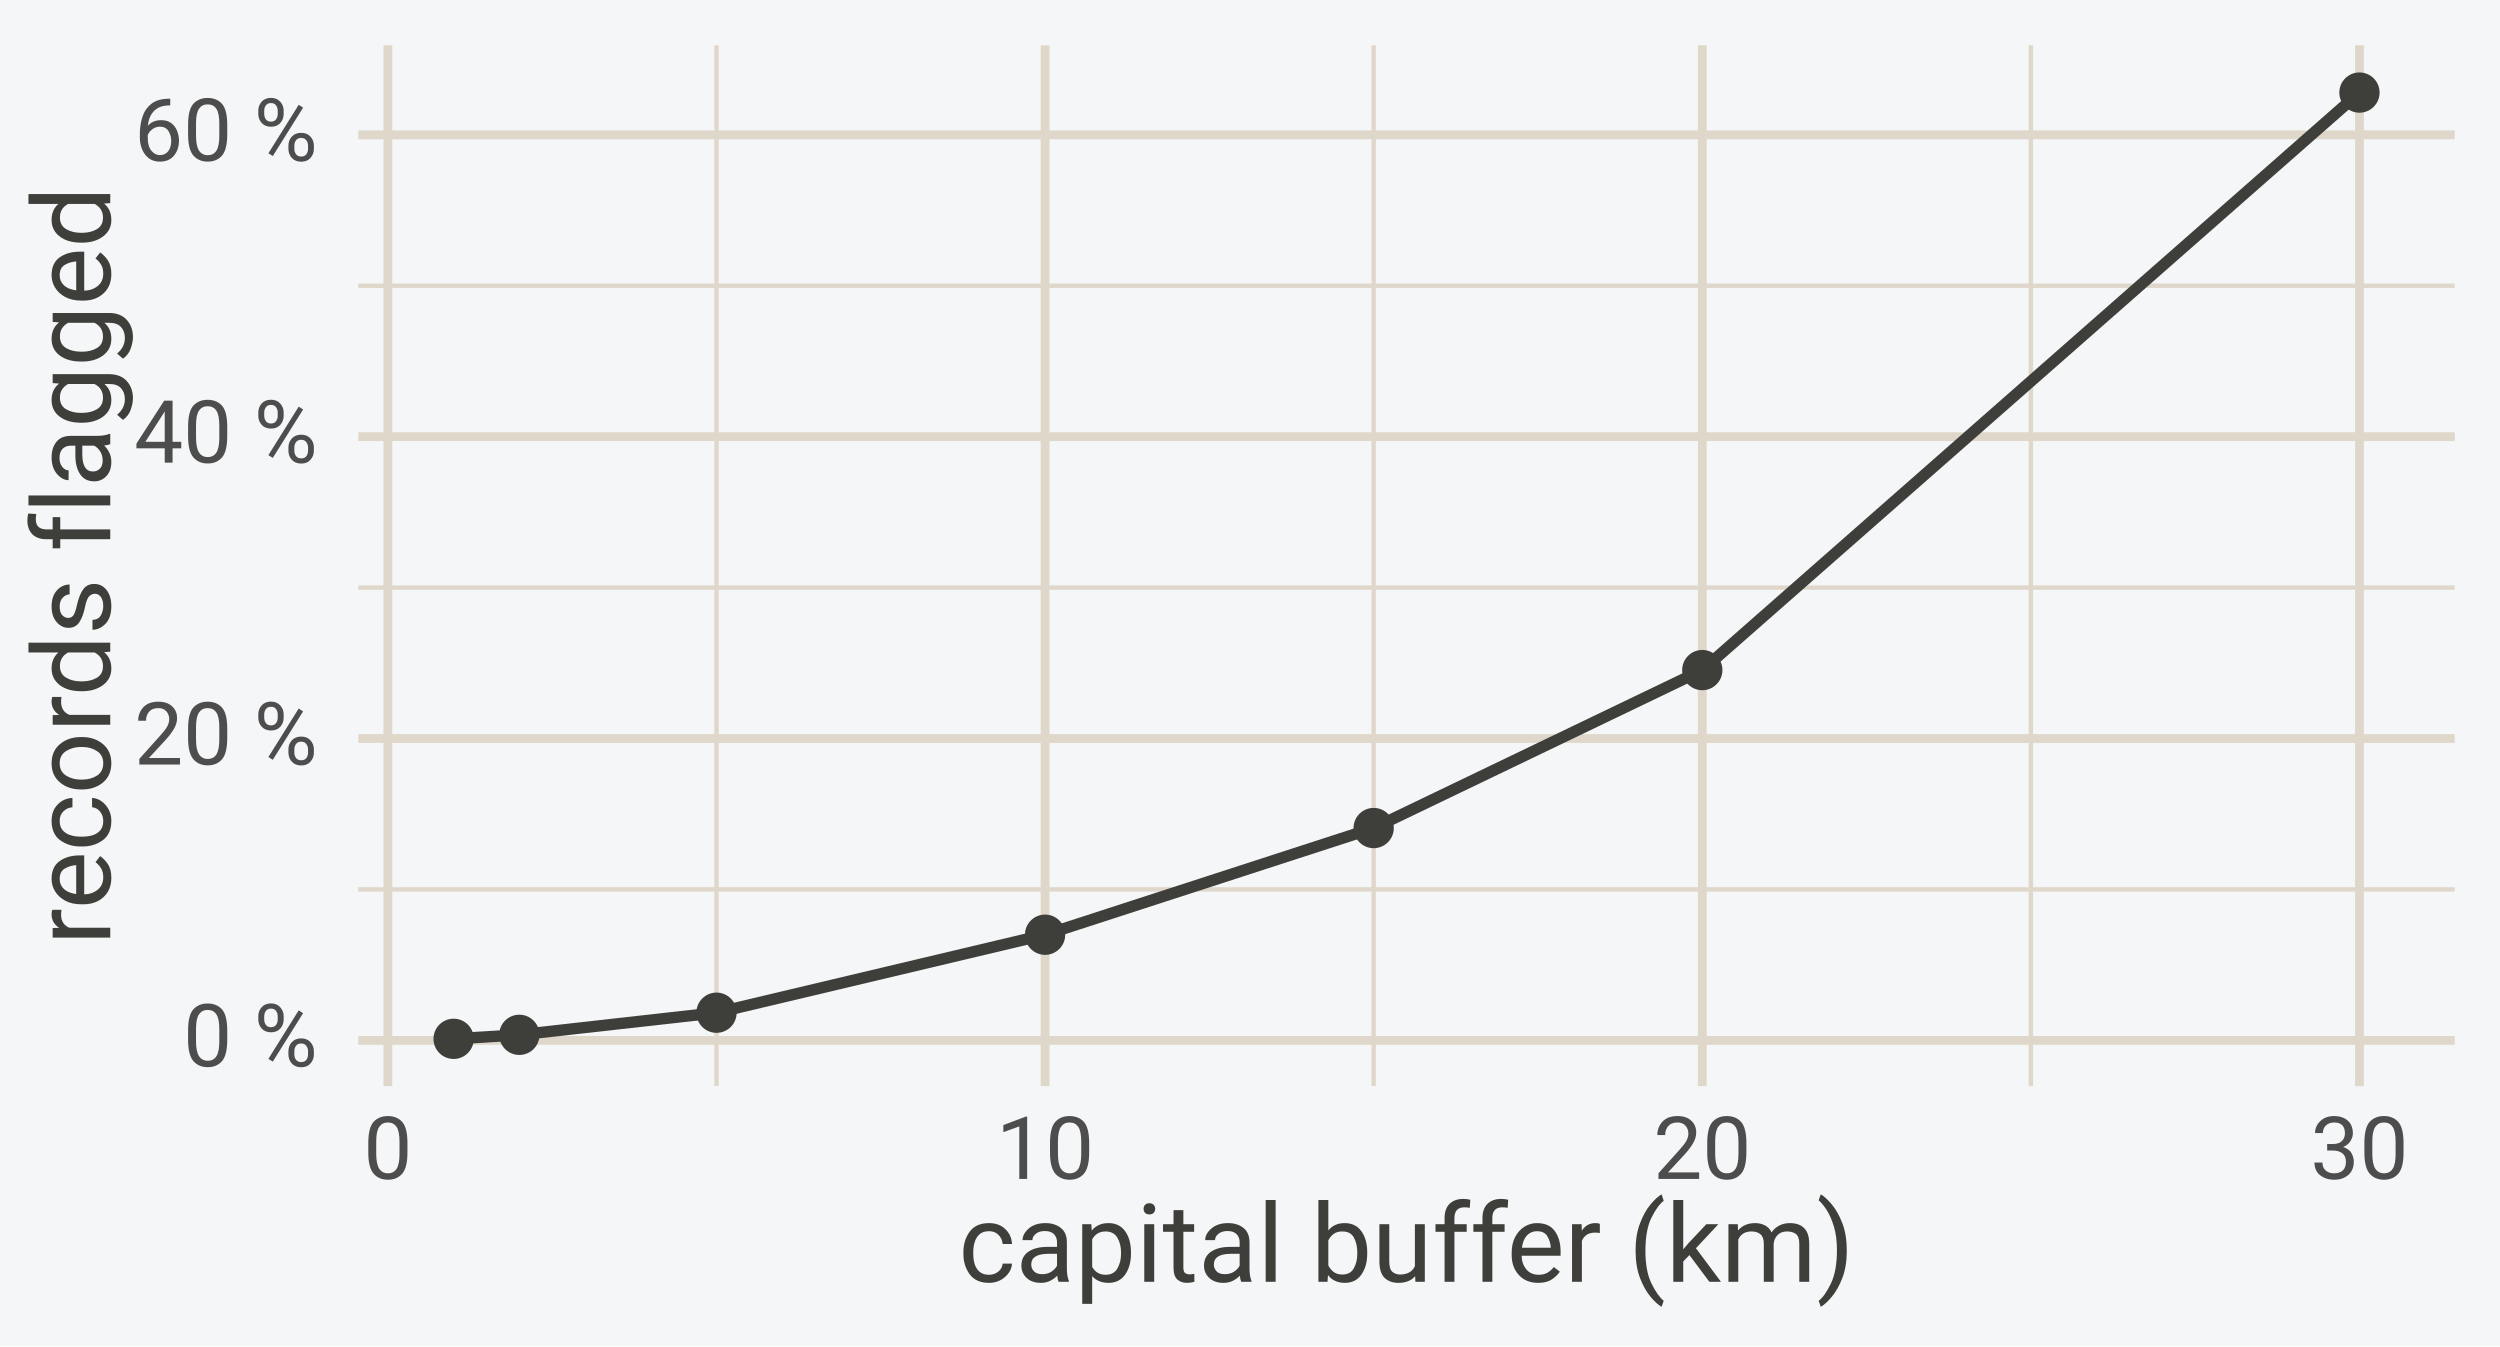
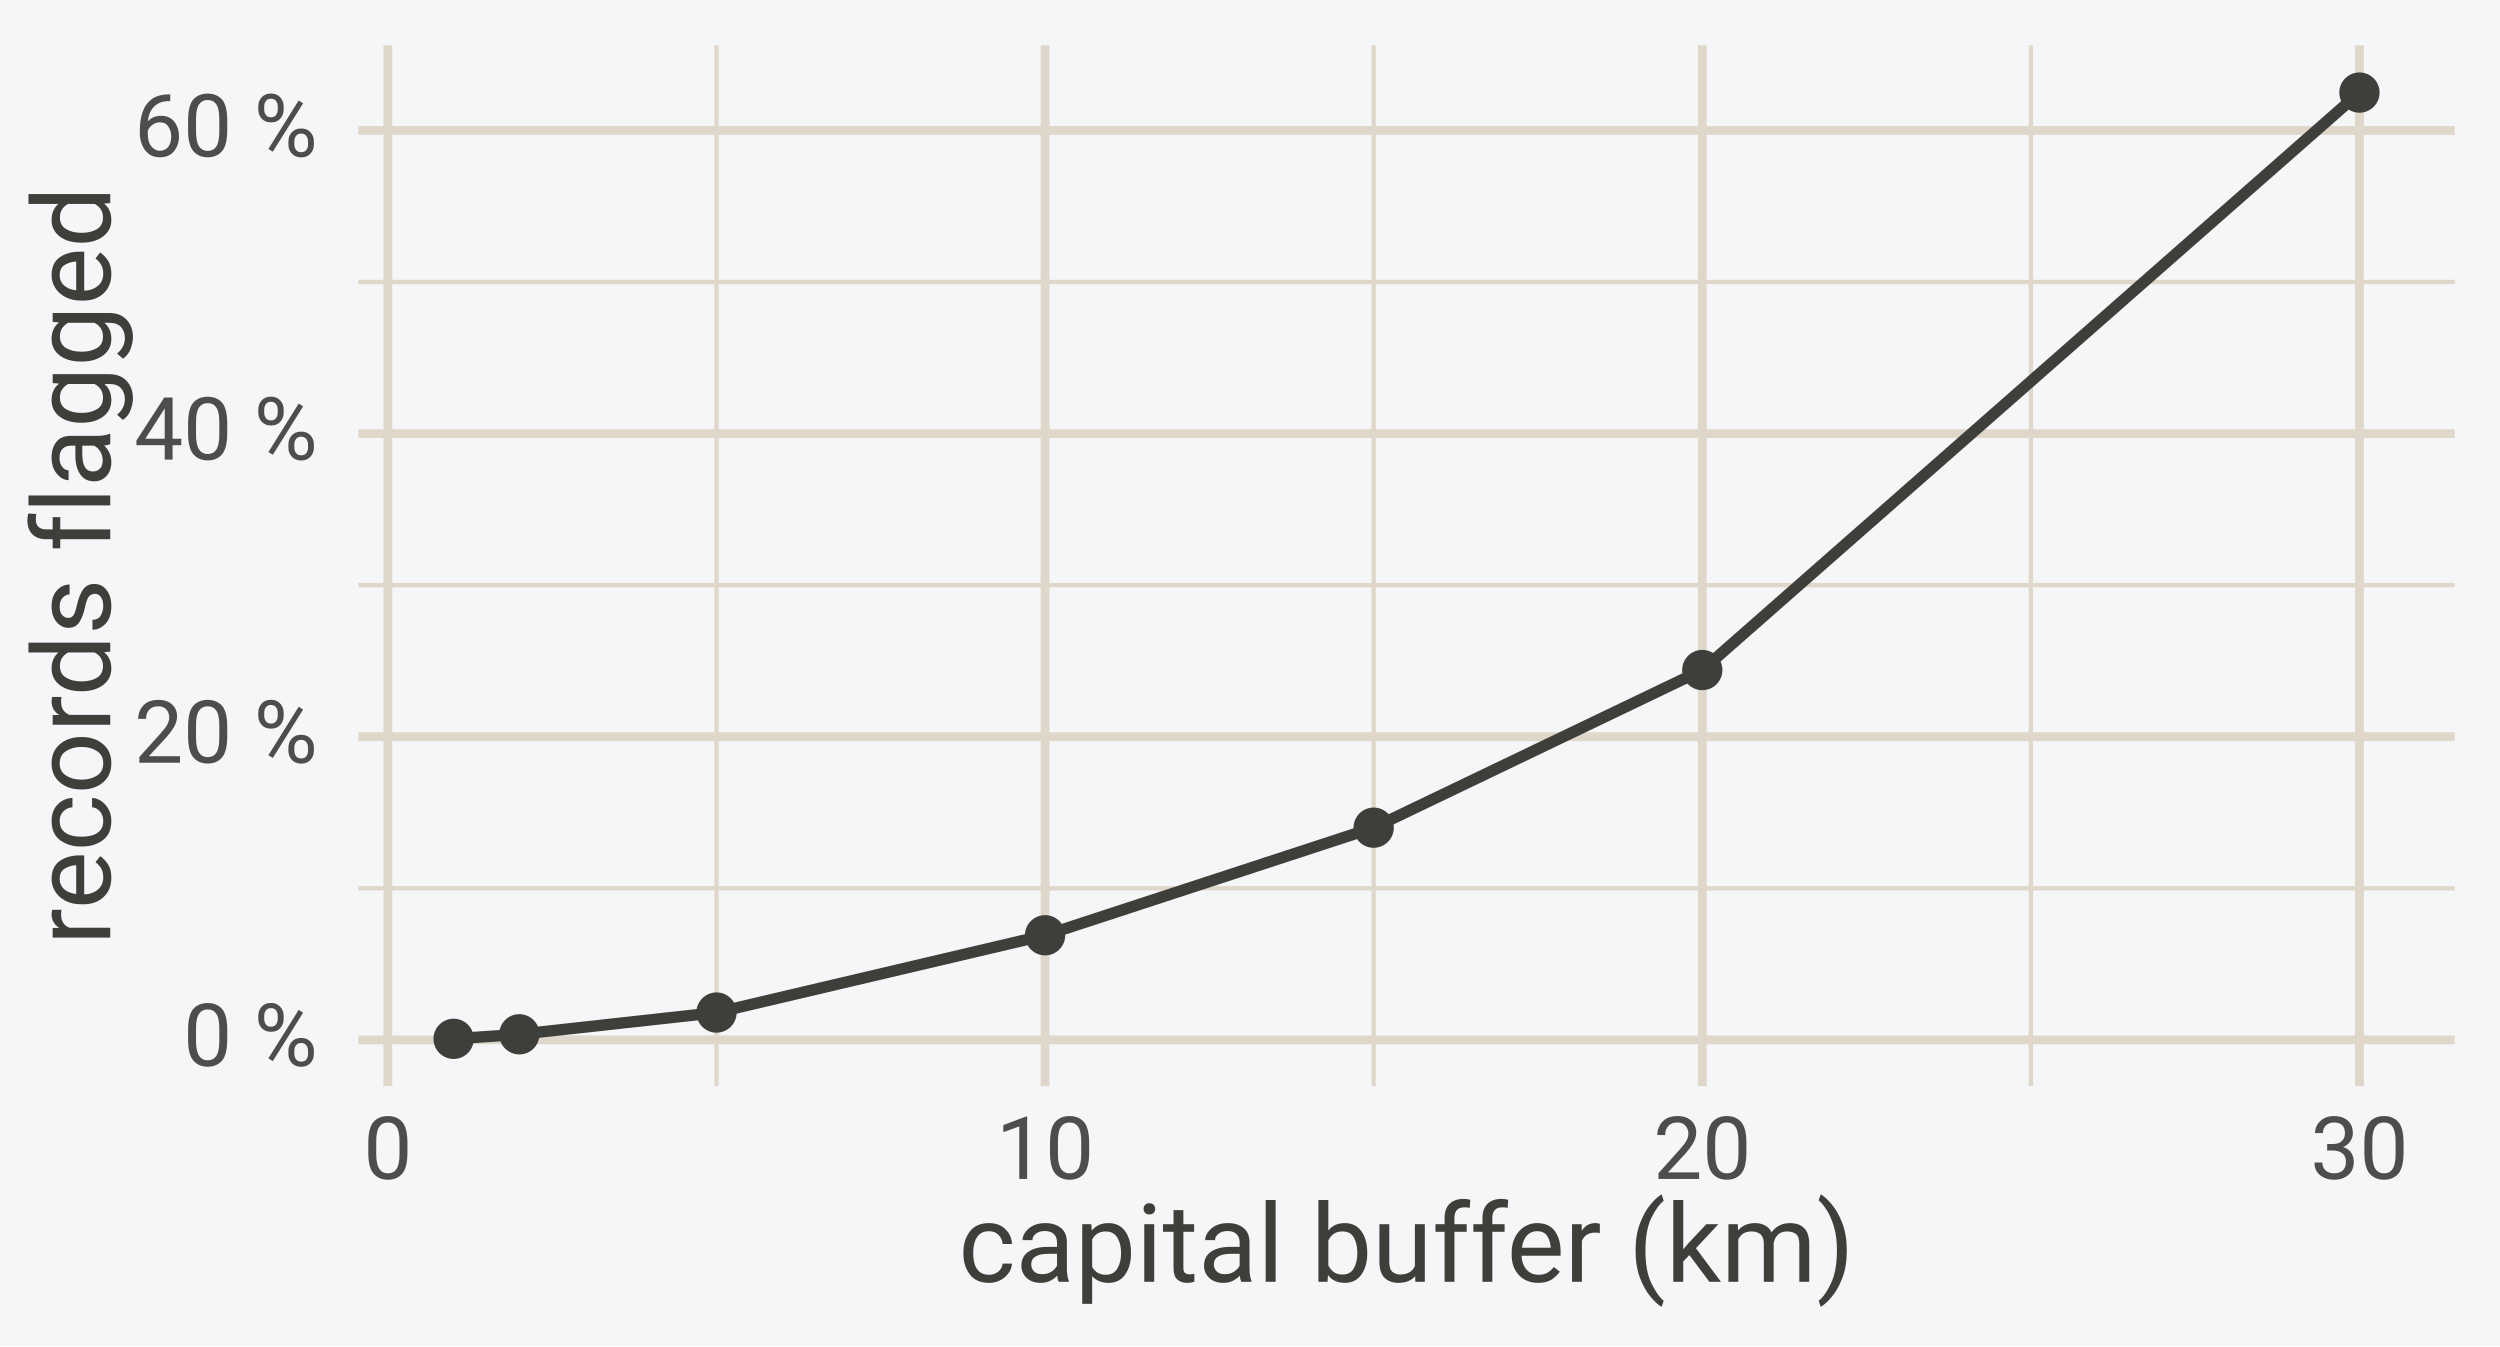
<svg xmlns="http://www.w3.org/2000/svg" width="468.00pt" height="252.00pt" viewBox="0 0 468.00 252.00">
  <g class="svglite">
    <defs>
      <style type="text/css">
    /* theme-aware-processed */
    .svglite line, .svglite polyline, .svglite polygon, .svglite path, .svglite circle {
      fill: none;
      stroke: #3E3F3A;
      stroke-linecap: round;
      stroke-linejoin: round;
      stroke-miterlimit: 10.00;
    }
    .svglite &gt; g &gt; rect {
      fill: none;
      stroke: #3E3F3A;
      stroke-linecap: round;
      stroke-linejoin: round;
      stroke-miterlimit: 10.00;
    }
    .svglite text {
      white-space: pre;
      fill: #3E3F3A;
    }
    .svglite g.glyphgroup path {
      fill: inherit;
      stroke: none;
    }
  </style>
    </defs>
    <rect class="svg-bg" width="100%" height="100%" style="stroke: none; fill: #F5F6F8;" />
    <defs>
      <clipPath id="cpMC4wMHw0NjguMDB8MC4wMHwyNTIuMDA=">
        <rect x="0.00" y="0.00" width="468.00" height="252.00" />
      </clipPath>
    </defs>
    <g clip-path="url(#cpMC4wMHw0NjguMDB8MC4wMHwyNTIuMDA=)">
      <rect x="0.00" y="0.00" width="468.00" height="252.00" style="stroke-width: 1.65; stroke: none;" />
    </g>
    <defs>
      <clipPath id="cpNjcuMDh8NDU5LjUzfDguNDd8MjAzLjMz">
        <rect x="67.08" y="8.47" width="392.45" height="194.86" />
      </clipPath>
    </defs>
    <g clip-path="url(#cpNjcuMDh8NDU5LjUzfDguNDd8MjAzLjMz)">
      <rect x="67.08" y="8.47" width="392.45" height="194.86" style="stroke-width: 1.65; stroke: none;" />
-       <polyline points="67.08,166.50 459.53,166.50 " style="stroke-width: 0.82; stroke: #DFD7CA; stroke-linecap: butt;" />
-       <polyline points="67.08,110.00 459.53,110.00 " style="stroke-width: 0.82; stroke: #DFD7CA; stroke-linecap: butt;" />
-       <polyline points="67.08,53.49 459.53,53.49 " style="stroke-width: 0.82; stroke: #DFD7CA; stroke-linecap: butt;" />
+       <polyline points="67.08,166.29 459.53,166.29 " style="stroke-width: 0.82; stroke: #DFD7CA; stroke-linecap: butt;" />
+       <polyline points="67.08,109.54 459.53,109.54 " style="stroke-width: 0.82; stroke: #DFD7CA; stroke-linecap: butt;" />
+       <polyline points="67.08,52.79 459.53,52.79 " style="stroke-width: 0.82; stroke: #DFD7CA; stroke-linecap: butt;" />
      <polyline points="134.13,203.33 134.13,8.47 " style="stroke-width: 0.82; stroke: #DFD7CA; stroke-linecap: butt;" />
      <polyline points="257.15,203.33 257.15,8.47 " style="stroke-width: 0.82; stroke: #DFD7CA; stroke-linecap: butt;" />
      <polyline points="380.18,203.33 380.18,8.47 " style="stroke-width: 0.82; stroke: #DFD7CA; stroke-linecap: butt;" />
-       <polyline points="67.08,194.76 459.53,194.76 " style="stroke-width: 1.65; stroke: #DFD7CA; stroke-linecap: butt;" />
-       <polyline points="67.08,138.25 459.53,138.25 " style="stroke-width: 1.65; stroke: #DFD7CA; stroke-linecap: butt;" />
-       <polyline points="67.08,81.74 459.53,81.74 " style="stroke-width: 1.65; stroke: #DFD7CA; stroke-linecap: butt;" />
-       <polyline points="67.08,25.24 459.53,25.24 " style="stroke-width: 1.65; stroke: #DFD7CA; stroke-linecap: butt;" />
+       <polyline points="67.08,194.66 459.53,194.66 " style="stroke-width: 1.65; stroke: #DFD7CA; stroke-linecap: butt;" />
+       <polyline points="67.08,137.91 459.53,137.91 " style="stroke-width: 1.65; stroke: #DFD7CA; stroke-linecap: butt;" />
+       <polyline points="67.08,81.17 459.53,81.17 " style="stroke-width: 1.65; stroke: #DFD7CA; stroke-linecap: butt;" />
+       <polyline points="67.08,24.42 459.53,24.42 " style="stroke-width: 1.65; stroke: #DFD7CA; stroke-linecap: butt;" />
      <polyline points="72.61,203.33 72.61,8.47 " style="stroke-width: 1.65; stroke: #DFD7CA; stroke-linecap: butt;" />
      <polyline points="195.64,203.33 195.64,8.47 " style="stroke-width: 1.65; stroke: #DFD7CA; stroke-linecap: butt;" />
      <polyline points="318.67,203.33 318.67,8.47 " style="stroke-width: 1.65; stroke: #DFD7CA; stroke-linecap: butt;" />
      <polyline points="441.69,203.33 441.69,8.47 " style="stroke-width: 1.65; stroke: #DFD7CA; stroke-linecap: butt;" />
-       <polyline points="84.92,194.47 97.22,193.72 134.13,189.58 195.64,174.98 257.15,155.01 318.67,125.44 441.69,17.33 " style="stroke-width: 2.13; stroke-linecap: butt;" />
+       <polyline points="84.92,194.47 97.22,193.62 134.13,189.55 195.64,175.08 257.15,154.94 318.67,125.43 441.69,17.33 " style="stroke-width: 2.13; stroke-linecap: butt;" />
      <circle class="theme-fill-fg" cx="84.92" cy="194.47" r="3.22" style="stroke-width: 1.10; fill: #3E3F3A;" />
-       <circle class="theme-fill-fg" cx="97.22" cy="193.72" r="3.22" style="stroke-width: 1.10; fill: #3E3F3A;" />
-       <circle class="theme-fill-fg" cx="134.13" cy="189.58" r="3.22" style="stroke-width: 1.10; fill: #3E3F3A;" />
-       <circle class="theme-fill-fg" cx="195.64" cy="174.98" r="3.22" style="stroke-width: 1.10; fill: #3E3F3A;" />
-       <circle class="theme-fill-fg" cx="257.15" cy="155.01" r="3.22" style="stroke-width: 1.10; fill: #3E3F3A;" />
-       <circle class="theme-fill-fg" cx="318.67" cy="125.44" r="3.22" style="stroke-width: 1.10; fill: #3E3F3A;" />
+       <circle class="theme-fill-fg" cx="97.22" cy="193.62" r="3.22" style="stroke-width: 1.10; fill: #3E3F3A;" />
+       <circle class="theme-fill-fg" cx="134.13" cy="189.55" r="3.22" style="stroke-width: 1.10; fill: #3E3F3A;" />
+       <circle class="theme-fill-fg" cx="195.64" cy="175.08" r="3.22" style="stroke-width: 1.10; fill: #3E3F3A;" />
+       <circle class="theme-fill-fg" cx="257.15" cy="154.94" r="3.22" style="stroke-width: 1.10; fill: #3E3F3A;" />
+       <circle class="theme-fill-fg" cx="318.67" cy="125.43" r="3.22" style="stroke-width: 1.10; fill: #3E3F3A;" />
      <circle class="theme-fill-fg" cx="441.69" cy="17.33" r="3.22" style="stroke-width: 1.10; fill: #3E3F3A;" />
    </g>
    <g clip-path="url(#cpMC4wMHw0NjguMDB8MC4wMHwyNTIuMDA=)">
-       <text x="59.46" y="199.62" text-anchor="end" style="font-size: 1.36em;fill: #4D4D4D; font-family: &quot;Roboto&quot;, -apple-system, BlinkMacSystemFont, &quot;Segoe UI&quot;, system-ui, sans-serif;">0 %</text>
-       <text x="59.46" y="143.12" text-anchor="end" style="font-size: 1.36em;fill: #4D4D4D; font-family: &quot;Roboto&quot;, -apple-system, BlinkMacSystemFont, &quot;Segoe UI&quot;, system-ui, sans-serif;">20 %</text>
-       <text x="59.46" y="86.61" text-anchor="end" style="font-size: 1.36em;fill: #4D4D4D; font-family: &quot;Roboto&quot;, -apple-system, BlinkMacSystemFont, &quot;Segoe UI&quot;, system-ui, sans-serif;">40 %</text>
-       <text x="59.46" y="30.10" text-anchor="end" style="font-size: 1.36em;fill: #4D4D4D; font-family: &quot;Roboto&quot;, -apple-system, BlinkMacSystemFont, &quot;Segoe UI&quot;, system-ui, sans-serif;">60 %</text>
+       <text x="59.46" y="199.53" text-anchor="end" style="font-size: 1.36em;fill: #4D4D4D; font-family: &quot;Roboto&quot;, -apple-system, BlinkMacSystemFont, &quot;Segoe UI&quot;, system-ui, sans-serif;">0 %</text>
+       <text x="59.46" y="142.78" text-anchor="end" style="font-size: 1.36em;fill: #4D4D4D; font-family: &quot;Roboto&quot;, -apple-system, BlinkMacSystemFont, &quot;Segoe UI&quot;, system-ui, sans-serif;">20 %</text>
+       <text x="59.46" y="86.03" text-anchor="end" style="font-size: 1.36em;fill: #4D4D4D; font-family: &quot;Roboto&quot;, -apple-system, BlinkMacSystemFont, &quot;Segoe UI&quot;, system-ui, sans-serif;">40 %</text>
+       <text x="59.46" y="29.29" text-anchor="end" style="font-size: 1.36em;fill: #4D4D4D; font-family: &quot;Roboto&quot;, -apple-system, BlinkMacSystemFont, &quot;Segoe UI&quot;, system-ui, sans-serif;">60 %</text>
      <text x="72.61" y="220.69" text-anchor="middle" style="font-size: 1.36em;fill: #4D4D4D; font-family: &quot;Roboto&quot;, -apple-system, BlinkMacSystemFont, &quot;Segoe UI&quot;, system-ui, sans-serif;">0</text>
      <text x="195.64" y="220.69" text-anchor="middle" style="font-size: 1.36em;fill: #4D4D4D; font-family: &quot;Roboto&quot;, -apple-system, BlinkMacSystemFont, &quot;Segoe UI&quot;, system-ui, sans-serif;">10</text>
      <text x="318.67" y="220.69" text-anchor="middle" style="font-size: 1.36em;fill: #4D4D4D; font-family: &quot;Roboto&quot;, -apple-system, BlinkMacSystemFont, &quot;Segoe UI&quot;, system-ui, sans-serif;">20</text>
      <text x="441.69" y="220.69" text-anchor="middle" style="font-size: 1.36em;fill: #4D4D4D; font-family: &quot;Roboto&quot;, -apple-system, BlinkMacSystemFont, &quot;Segoe UI&quot;, system-ui, sans-serif;">30</text>
      <text x="263.30" y="239.95" text-anchor="middle" style="font-size: 1.7em; font-family: &quot;Roboto&quot;, -apple-system, BlinkMacSystemFont, &quot;Segoe UI&quot;, system-ui, sans-serif;">capital buffer (km)</text>
      <text transform="translate(20.64,105.90) rotate(-90)" text-anchor="middle" style="font-size: 1.7em; font-family: &quot;Roboto&quot;, -apple-system, BlinkMacSystemFont, &quot;Segoe UI&quot;, system-ui, sans-serif;">records flagged</text>
    </g>
  </g>
</svg>
